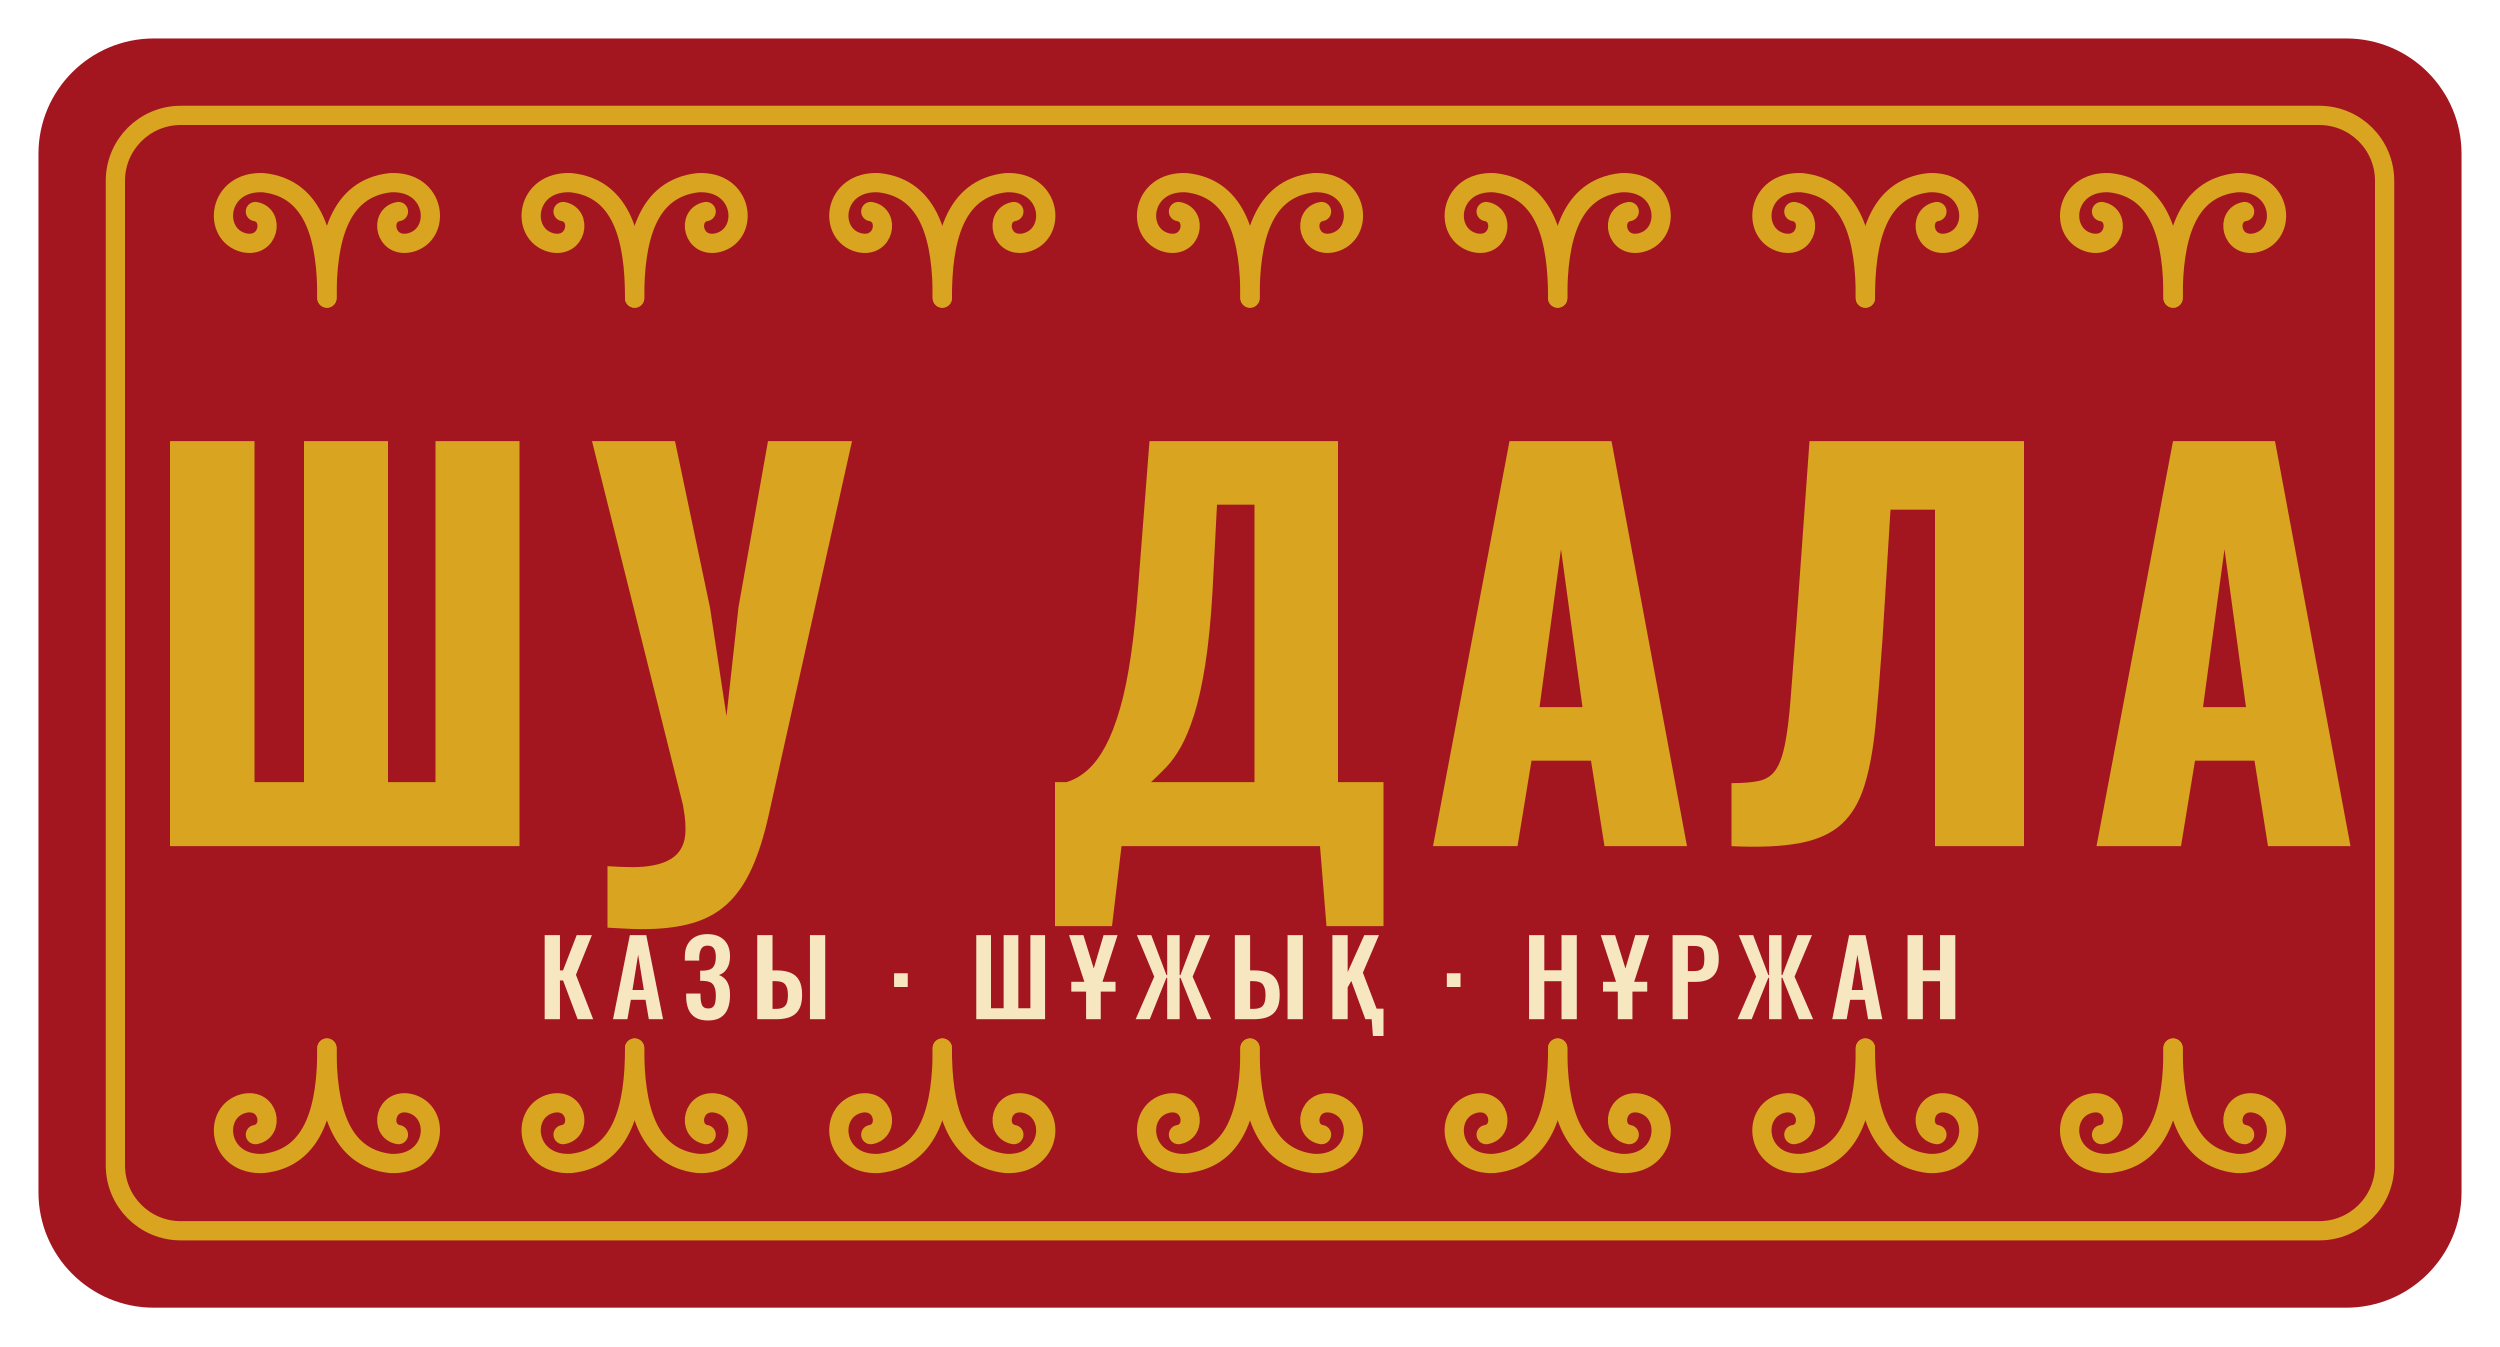
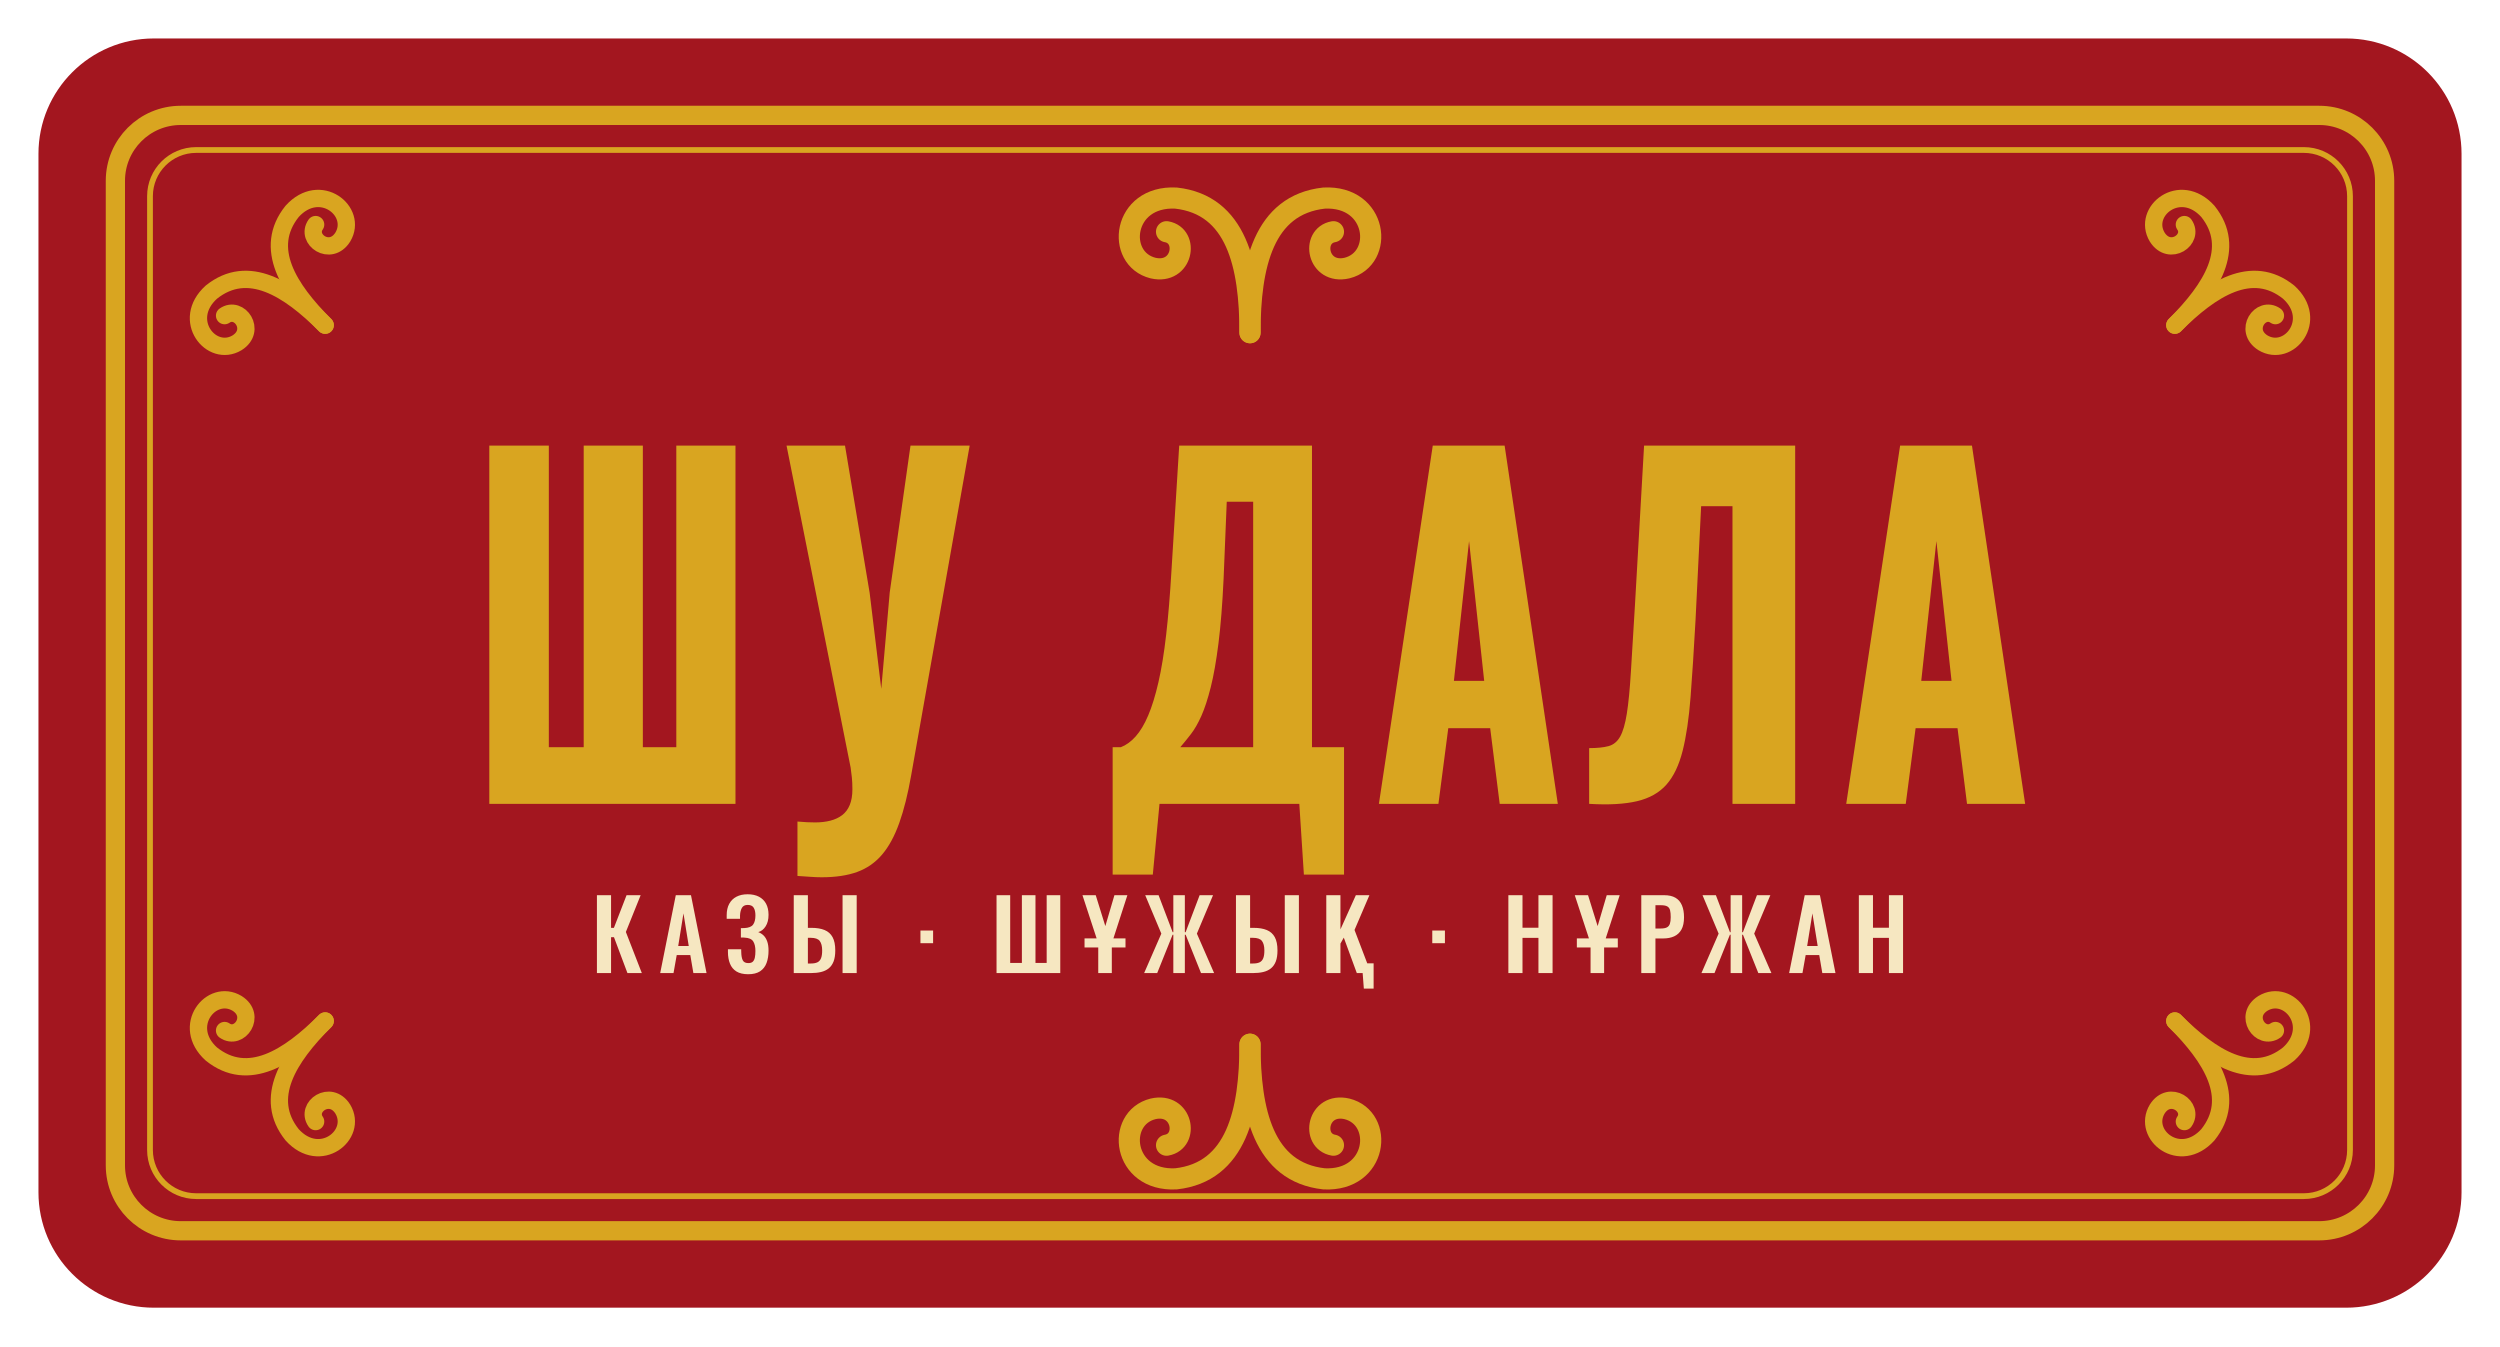
<svg xmlns="http://www.w3.org/2000/svg" viewBox="0 0 1300 700" width="1300" height="700">
  <rect x="20" y="20" width="1260" height="660" rx="60" fill="#A3161F" />
  <rect x="60" y="60" width="1180" height="580" rx="34" fill="none" stroke="#D9A520" stroke-width="10" />
-   <path d="M170 155.0 C170 125 164.0 98.0 137.0 95.0 C113.0 93.8 110.0 122.0 126.8 126.2 C140.0 129.2 143.0 111.8 132.8 110.0" fill="none" stroke="#D9A520" stroke-width="10" stroke-linecap="round" />
-   <path d="M170 155.0 C170 125 176.0 98.0 203.0 95.0 C227.0 93.8 230.0 122.0 213.2 126.2 C200.0 129.2 197.0 111.8 207.2 110.0" fill="none" stroke="#D9A520" stroke-width="10" stroke-linecap="round" />
-   <g transform="rotate(180 170 575)">
-     <path d="M170 605.0 C170 575 164.0 548.0 137.0 545.0 C113.0 543.8 110.0 572.0 126.8 576.2 C140.0 579.2 143.0 561.8 132.8 560.0" fill="none" stroke="#D9A520" stroke-width="10" stroke-linecap="round" />
-     <path d="M170 605.0 C170 575 176.0 548.0 203.0 545.0 C227.0 543.8 230.0 572.0 213.2 576.2 C200.0 579.2 197.0 561.8 207.2 560.0" fill="none" stroke="#D9A520" stroke-width="10" stroke-linecap="round" />
+   <rect x="78" y="78" width="1144" height="544" rx="24" fill="none" stroke="#D9A520" stroke-width="3" />
+   <g transform="rotate(-45 150 150)">
+     <path d="M150 177.0 C150 150 144.6 125.7 120.3 123.0 C98.7 121.92 96.0 147.3 111.12 151.08 C123.0 153.78 125.7 138.12 116.52 136.5" fill="none" stroke="#D9A520" stroke-width="9" stroke-linecap="round" />
+     <path d="M150 177.0 C150 150 155.4 125.7 179.7 123.0 C201.3 121.92 204.0 147.3 188.88 151.08 C177.0 153.78 174.3 138.12 183.48 136.5" fill="none" stroke="#D9A520" stroke-width="9" stroke-linecap="round" />
  </g>
-   <path d="M330 155.0 C330 125 324.0 98.0 297.0 95.0 C273.0 93.8 270.0 122.0 286.8 126.2 C300.0 129.2 303.0 111.8 292.8 110.0" fill="none" stroke="#D9A520" stroke-width="10" stroke-linecap="round" />
-   <path d="M330 155.0 C330 125 336.0 98.0 363.0 95.0 C387.0 93.8 390.0 122.0 373.2 126.2 C360.0 129.2 357.0 111.8 367.2 110.0" fill="none" stroke="#D9A520" stroke-width="10" stroke-linecap="round" />
-   <g transform="rotate(180 330 575)">
-     <path d="M330 605.0 C330 575 324.0 548.0 297.0 545.0 C273.0 543.8 270.0 572.0 286.8 576.2 C300.0 579.2 303.0 561.8 292.8 560.0" fill="none" stroke="#D9A520" stroke-width="10" stroke-linecap="round" />
-     <path d="M330 605.0 C330 575 336.0 548.0 363.0 545.0 C387.0 543.8 390.0 572.0 373.2 576.2 C360.0 579.2 357.0 561.8 367.2 560.0" fill="none" stroke="#D9A520" stroke-width="10" stroke-linecap="round" />
+   <g transform="rotate(45 1150 150)">
+     <path d="M1150 177.0 C1150 150 1144.6 125.7 1120.3 123.0 C1098.7 121.92 1096.0 147.3 1111.12 151.08 C1123.0 153.78 1125.7 138.12 1116.52 136.5" fill="none" stroke="#D9A520" stroke-width="9" stroke-linecap="round" />
+     <path d="M1150 177.0 C1150 150 1155.4 125.7 1179.7 123.0 C1201.3 121.92 1204.0 147.3 1188.88 151.08 C1177.0 153.78 1174.3 138.12 1183.48 136.5" fill="none" stroke="#D9A520" stroke-width="9" stroke-linecap="round" />
  </g>
-   <path d="M490 155.0 C490 125 484.0 98.0 457.0 95.0 C433.0 93.8 430.0 122.0 446.8 126.2 C460.0 129.2 463.0 111.8 452.8 110.0" fill="none" stroke="#D9A520" stroke-width="10" stroke-linecap="round" />
-   <path d="M490 155.0 C490 125 496.0 98.0 523.0 95.0 C547.0 93.8 550.0 122.0 533.2 126.2 C520.0 129.2 517.0 111.8 527.2 110.0" fill="none" stroke="#D9A520" stroke-width="10" stroke-linecap="round" />
-   <g transform="rotate(180 490 575)">
-     <path d="M490 605.0 C490 575 484.0 548.0 457.0 545.0 C433.0 543.8 430.0 572.0 446.8 576.2 C460.0 579.2 463.0 561.8 452.8 560.0" fill="none" stroke="#D9A520" stroke-width="10" stroke-linecap="round" />
-     <path d="M490 605.0 C490 575 496.0 548.0 523.0 545.0 C547.0 543.8 550.0 572.0 533.2 576.2 C520.0 579.2 517.0 561.8 527.2 560.0" fill="none" stroke="#D9A520" stroke-width="10" stroke-linecap="round" />
+   <g transform="rotate(135 1150 550)">
+     <path d="M1150 577.0 C1150 550 1144.6 525.7 1120.3 523.0 C1098.7 521.92 1096.0 547.3 1111.12 551.08 C1123.0 553.78 1125.7 538.12 1116.52 536.5" fill="none" stroke="#D9A520" stroke-width="9" stroke-linecap="round" />
+     <path d="M1150 577.0 C1150 550 1155.4 525.7 1179.7 523.0 C1201.3 521.92 1204.0 547.3 1188.88 551.08 C1177.0 553.78 1174.3 538.12 1183.48 536.5" fill="none" stroke="#D9A520" stroke-width="9" stroke-linecap="round" />
  </g>
-   <path d="M650 155.0 C650 125 644.0 98.0 617.0 95.0 C593.0 93.8 590.0 122.0 606.8 126.2 C620.0 129.2 623.0 111.8 612.8 110.0" fill="none" stroke="#D9A520" stroke-width="10" stroke-linecap="round" />
-   <path d="M650 155.0 C650 125 656.0 98.0 683.0 95.0 C707.0 93.8 710.0 122.0 693.2 126.2 C680.0 129.2 677.0 111.8 687.2 110.0" fill="none" stroke="#D9A520" stroke-width="10" stroke-linecap="round" />
-   <g transform="rotate(180 650 575)">
-     <path d="M650 605.0 C650 575 644.0 548.0 617.0 545.0 C593.0 543.8 590.0 572.0 606.8 576.2 C620.0 579.2 623.0 561.8 612.8 560.0" fill="none" stroke="#D9A520" stroke-width="10" stroke-linecap="round" />
-     <path d="M650 605.0 C650 575 656.0 548.0 683.0 545.0 C707.0 543.8 710.0 572.0 693.2 576.2 C680.0 579.2 677.0 561.8 687.2 560.0" fill="none" stroke="#D9A520" stroke-width="10" stroke-linecap="round" />
+   <g transform="rotate(-135 150 550)">
+     <path d="M150 577.0 C150 550 144.6 525.7 120.3 523.0 C98.7 521.92 96.0 547.3 111.12 551.08 C123.0 553.78 125.7 538.12 116.52 536.5" fill="none" stroke="#D9A520" stroke-width="9" stroke-linecap="round" />
+     <path d="M150 577.0 C150 550 155.4 525.7 179.7 523.0 C201.3 521.92 204.0 547.3 188.88 551.08 C177.0 553.78 174.3 538.12 183.48 536.5" fill="none" stroke="#D9A520" stroke-width="9" stroke-linecap="round" />
  </g>
-   <path d="M810 155.0 C810 125 804.0 98.0 777.0 95.0 C753.0 93.8 750.0 122.0 766.8 126.2 C780.0 129.2 783.0 111.8 772.8 110.0" fill="none" stroke="#D9A520" stroke-width="10" stroke-linecap="round" />
-   <path d="M810 155.0 C810 125 816.0 98.0 843.0 95.0 C867.0 93.8 870.0 122.0 853.2 126.2 C840.0 129.2 837.0 111.8 847.2 110.0" fill="none" stroke="#D9A520" stroke-width="10" stroke-linecap="round" />
-   <g transform="rotate(180 810 575)">
-     <path d="M810 605.0 C810 575 804.0 548.0 777.0 545.0 C753.0 543.8 750.0 572.0 766.8 576.2 C780.0 579.2 783.0 561.8 772.8 560.0" fill="none" stroke="#D9A520" stroke-width="10" stroke-linecap="round" />
-     <path d="M810 605.0 C810 575 816.0 548.0 843.0 545.0 C867.0 543.8 870.0 572.0 853.2 576.2 C840.0 579.2 837.0 561.8 847.2 560.0" fill="none" stroke="#D9A520" stroke-width="10" stroke-linecap="round" />
+   <rect x="520.0" y="125" width="260" height="6" fill="#A3161F" />
+   <g transform="rotate(0 650.0 128)">
+     <path d="M650.0 173.0 C650.0 138 643.0 106.5 611.5 103.0 C583.5 101.6 580.0 134.5 599.6 139.4 C615.0 142.9 618.5 122.6 606.6 120.5" fill="none" stroke="#D9A520" stroke-width="11" stroke-linecap="round" />
+     <path d="M650.0 173.0 C650.0 138 657.0 106.5 688.5 103.0 C716.5 101.6 720.0 134.5 700.4 139.4 C685.0 142.9 681.5 122.6 693.4 120.5" fill="none" stroke="#D9A520" stroke-width="11" stroke-linecap="round" />
  </g>
-   <path d="M970 155.0 C970 125 964.0 98.0 937.0 95.0 C913.0 93.8 910.0 122.0 926.8 126.2 C940.0 129.2 943.0 111.8 932.8 110.0" fill="none" stroke="#D9A520" stroke-width="10" stroke-linecap="round" />
-   <path d="M970 155.0 C970 125 976.0 98.0 1003.0 95.0 C1027.0 93.8 1030.0 122.0 1013.2 126.2 C1000.0 129.2 997.0 111.8 1007.2 110.0" fill="none" stroke="#D9A520" stroke-width="10" stroke-linecap="round" />
-   <g transform="rotate(180 970 575)">
-     <path d="M970 605.0 C970 575 964.0 548.0 937.0 545.0 C913.0 543.8 910.0 572.0 926.8 576.2 C940.0 579.2 943.0 561.8 932.8 560.0" fill="none" stroke="#D9A520" stroke-width="10" stroke-linecap="round" />
-     <path d="M970 605.0 C970 575 976.0 548.0 1003.0 545.0 C1027.0 543.8 1030.0 572.0 1013.2 576.2 C1000.0 579.2 997.0 561.8 1007.2 560.0" fill="none" stroke="#D9A520" stroke-width="10" stroke-linecap="round" />
+   <rect x="520.0" y="585" width="260" height="6" fill="#A3161F" />
+   <g transform="rotate(180 650.0 588)">
+     <path d="M650.0 633.0 C650.0 598 643.0 566.5 611.5 563.0 C583.5 561.6 580.0 594.5 599.6 599.4 C615.0 602.9 618.5 582.6 606.6 580.5" fill="none" stroke="#D9A520" stroke-width="11" stroke-linecap="round" />
+     <path d="M650.0 633.0 C650.0 598 657.0 566.5 688.5 563.0 C716.5 561.6 720.0 594.5 700.4 599.4 C685.0 602.9 681.5 582.6 693.4 580.5" fill="none" stroke="#D9A520" stroke-width="11" stroke-linecap="round" />
  </g>
-   <path d="M1130 155.0 C1130 125 1124.0 98.0 1097.0 95.0 C1073.0 93.8 1070.0 122.0 1086.8 126.2 C1100.0 129.2 1103.0 111.8 1092.8 110.0" fill="none" stroke="#D9A520" stroke-width="10" stroke-linecap="round" />
-   <path d="M1130 155.0 C1130 125 1136.0 98.0 1163.0 95.0 C1187.0 93.8 1190.0 122.0 1173.2 126.2 C1160.0 129.2 1157.0 111.8 1167.2 110.0" fill="none" stroke="#D9A520" stroke-width="10" stroke-linecap="round" />
-   <g transform="rotate(180 1130 575)">
-     <path d="M1130 605.0 C1130 575 1124.0 548.0 1097.0 545.0 C1073.0 543.8 1070.0 572.0 1086.8 576.2 C1100.0 579.2 1103.0 561.8 1092.8 560.0" fill="none" stroke="#D9A520" stroke-width="10" stroke-linecap="round" />
-     <path d="M1130 605.0 C1130 575 1136.0 548.0 1163.0 545.0 C1187.0 543.8 1190.0 572.0 1173.2 576.2 C1160.0 579.2 1157.0 561.8 1167.2 560.0" fill="none" stroke="#D9A520" stroke-width="10" stroke-linecap="round" />
-   </g>
-   <path d="M88.4 440V229.4H132.34V406.72H158.08V229.4H201.76V406.72H226.46V229.4H270.14V440ZM315.9 482.38V450.4Q319.54 450.66 322.79 450.79Q326.04 450.92 328.9 450.92Q335.14 450.92 340.21 449.88Q345.28 448.84 348.92 446.63Q352.56 444.42 354.51 440.65Q356.46 436.88 356.46 431.42Q356.46 427.52 356.07 424.53Q355.68 421.54 355.16 418.68L307.84 229.4H351L369.2 315.98L377.78 372.4L384.02 315.72L399.36 229.4H443.04L399.88 423.1Q396.24 439.74 391.04 451.31Q385.84 462.88 378.3 469.9Q370.76 476.92 359.97 480.04Q349.18 483.16 333.84 483.16Q329.94 483.16 325.52 482.9Q321.1 482.64 315.9 482.38ZM548.6 481.6V406.72H554.58Q560.56 404.9 565.63 400.35Q570.7 395.8 574.86 388Q579.02 380.2 582.4 368.5Q585.78 356.8 588.12 340.55Q590.46 324.3 592.02 302.98L597.74 229.4H695.76V406.72H719.42V481.6H689.78L686.4 440H583.18L578.24 481.6ZM598.52 406.72H652.34V262.42H632.84L630.5 307.66Q629.2 330.02 626.73 345.62Q624.26 361.22 621.01 371.49Q617.76 381.76 614.12 388.26Q610.48 394.76 606.45 398.92Q602.42 403.08 598.52 406.72ZM745.16 440 784.94 229.4H837.98L877.24 440H834.34L827.32 395.54H796.38L789.1 440ZM800.54 367.72H822.9L811.72 285.56ZM900.38 440V407.24Q909.22 407.24 914.68 406.07Q920.14 404.9 923.26 400.48Q926.38 396.06 928.2 386.96Q930.02 377.86 931.19 362.52Q932.36 347.18 934.18 323.52L940.94 229.4H1052.48V440H1006.2V265.02H983.06L978.9 332.36Q977.08 358.36 975.26 377.21Q973.44 396.06 969.41 408.8Q965.38 421.54 957.45 428.69Q949.52 435.84 935.74 438.44Q921.96 441.04 900.38 440ZM1090.18 440 1129.96 229.4H1183L1222.26 440H1179.36L1172.34 395.54H1141.4L1134.12 440ZM1145.56 367.72H1167.92L1156.74 285.56Z" fill="#D9A520" />
-   <path d="M283.23 530V486.26H291.17V504.61H292.77L299.88 486.26H307.79L299.49 506.91L308.45 530H300.37L292.8 509.84H291.17V530ZM318.77 530 327.52 486.26H336.06L344.79 530H337.39L335.67 519.9H328.04L326.25 530ZM328.88 514.81H334.81L331.83 496.46ZM368.2 530.65Q364.1 530.65 361.6 529.11Q359.1 527.56 357.95 524.73Q356.81 521.9 356.81 518.14V516.63H364.26Q364.26 516.86 364.26 517.34Q364.26 517.81 364.29 518.22Q364.34 521.25 365.14 522.83Q365.95 524.4 368.28 524.4Q369.94 524.4 370.78 523.58Q371.63 522.76 371.93 521.23Q372.24 519.7 372.24 517.55Q372.24 514.2 371.01 512.23Q369.78 510.25 366.15 510.09Q366.02 510.04 365.66 510.04Q365.31 510.04 364.89 510.04Q364.47 510.04 364.09 510.04V504.75Q364.39 504.75 364.72 504.75Q365.06 504.75 365.4 504.74Q365.74 504.73 365.99 504.73Q369.64 504.57 370.94 502.78Q372.24 500.99 372.24 497.61Q372.24 494.87 371.28 493.29Q370.31 491.72 367.93 491.72Q365.62 491.72 364.67 493.34Q363.72 494.95 363.59 497.59Q363.59 497.8 363.59 498.37Q363.59 498.95 363.59 499.52H356.11V497.45Q356.11 493.72 357.53 491.11Q358.96 488.5 361.58 487.12Q364.2 485.74 367.85 485.74Q371.58 485.74 374.2 487.11Q376.82 488.47 378.22 491.04Q379.61 493.6 379.61 497.31Q379.61 501.19 377.98 503.75Q376.35 506.3 373.82 507Q375.54 507.62 376.85 508.9Q378.15 510.18 378.88 512.27Q379.61 514.36 379.61 517.41Q379.61 521.35 378.49 524.35Q377.37 527.35 374.85 529Q372.34 530.65 368.2 530.65ZM393.77 530V486.26H401.71V504.6H403.66Q408.11 504.6 411.09 505.83Q414.07 507.06 415.58 509.83Q417.09 512.6 417.09 517.29Q417.09 520.99 416.16 523.44Q415.22 525.88 413.42 527.34Q411.62 528.79 409.1 529.4Q406.58 530 403.35 530ZM401.71 524.62H403.37Q405.66 524.62 407.05 523.96Q408.44 523.3 409.1 521.66Q409.75 520.02 409.72 517.15Q409.69 513.73 408.36 511.96Q407.02 510.2 403.27 510.2H401.71ZM421.18 530V486.26H429.12V530ZM464.92 513.23V506.11H472.03V513.23ZM507.66 530V486.26H515.32V524.29H521.89V486.26H529.53V524.29H535.81V486.26H543.44V530ZM557.08 515.62V510.54H580.08V515.62ZM564.77 530V513.3L555.91 486.26H563.36L568.75 503.61L573.86 486.26H581.14L572.39 513.3V530ZM590.55 530 600.2 507.84 591.16 486.26H598.66L606.56 507.04H606.94V486.26H613.41V507.04H613.84L621.71 486.26H629.24L620.17 507.84L629.85 530H622.49L613.87 508.46H613.41V530H606.94V508.46H606.53L597.88 530ZM642.12 530V486.26H650.06V504.6H652.01Q656.45 504.6 659.43 505.83Q662.41 507.06 663.93 509.83Q665.44 512.6 665.44 517.29Q665.44 520.99 664.5 523.44Q663.57 525.88 661.77 527.34Q659.97 528.79 657.45 529.4Q654.92 530 651.69 530ZM650.06 524.62H651.72Q654 524.62 655.39 523.96Q656.79 523.3 657.44 521.66Q658.1 520.02 658.07 517.15Q658.04 513.73 656.7 511.96Q655.37 510.2 651.61 510.2H650.06ZM669.53 530V486.26H677.47V530ZM692.85 530V486.26H700.79V505.47L709.44 486.26H717.06L708.7 505.79L717.93 530H709.99L702.68 510.09L700.79 513.44V530ZM713.92 538.72 712.86 524.51H719.42V538.72ZM711.18 524.51H716.9V530H711.18ZM752.36 513.23V506.11H759.47V513.23ZM795.1 530V486.26H803.04V504.55H811.99V486.26H819.93V530H811.99V510.23H803.04V530ZM833.56 515.62V510.54H856.56V515.62ZM841.25 530V513.3L832.39 486.26H839.84L845.23 503.61L850.34 486.26H857.62L848.87 513.3V530ZM869.75 530V486.26H882.58Q886.53 486.26 888.97 487.72Q891.42 489.18 892.58 491.95Q893.75 494.72 893.75 498.66Q893.75 502.95 892.29 505.56Q890.84 508.17 888.21 509.37Q885.59 510.56 882.02 510.56H877.69V530ZM877.69 504.96H880.72Q882.92 504.96 884.13 504.34Q885.33 503.72 885.8 502.33Q886.27 500.94 886.27 498.61Q886.27 496.23 885.92 494.76Q885.57 493.3 884.39 492.59Q883.21 491.89 880.72 491.89H877.69ZM903.53 530 913.18 507.84 904.14 486.26H911.64L919.54 507.04H919.92V486.26H926.39V507.04H926.82L934.7 486.26H942.23L933.16 507.84L942.83 530H935.48L926.85 508.46H926.39V530H919.92V508.46H919.52L910.87 530ZM952.78 530 961.54 486.26H970.07L978.8 530H971.41L969.69 519.9H962.06L960.26 530ZM962.9 514.81H968.82L965.85 496.46ZM991.93 530V486.26H999.87V504.55H1008.82V486.26H1016.76V530H1008.82V510.23H999.87V530Z" fill="#F6E7C1" />
+   <path d="M254.44 418V231.7H285.39V388.56H303.52V231.7H334.28V388.56H351.68V231.7H382.45V418ZM414.68 455.49V427.2Q417.24 427.43 419.53 427.55Q421.82 427.66 423.83 427.66Q428.23 427.66 431.8 426.74Q435.37 425.82 437.93 423.87Q440.5 421.91 441.87 418.58Q443.25 415.24 443.25 410.41Q443.25 406.96 442.97 404.31Q442.7 401.67 442.33 399.14L409 231.7H439.4L452.22 308.29L458.26 358.2L462.66 308.06L473.46 231.7H504.23L473.83 403.05Q471.26 417.77 467.6 428Q463.94 438.24 458.63 444.45Q453.32 450.66 445.72 453.42Q438.12 456.18 427.31 456.18Q424.57 456.18 421.45 455.95Q418.34 455.72 414.68 455.49ZM578.58 454.8V388.56H582.79Q587 386.95 590.57 382.92Q594.15 378.9 597.08 372Q600.01 365.1 602.39 354.75Q604.77 344.4 606.41 330.02Q608.06 315.65 609.16 296.79L613.19 231.7H682.23V388.56H698.9V454.8H678.02L675.64 418H602.94L599.46 454.8ZM613.74 388.56H651.65V260.91H637.91L636.27 300.93Q635.35 320.71 633.61 334.51Q631.87 348.31 629.58 357.39Q627.29 366.48 624.73 372.23Q622.16 377.98 619.33 381.66Q616.49 385.34 613.74 388.56ZM717.03 418 745.04 231.7H782.4L810.06 418H779.84L774.9 378.67H753.1L747.98 418ZM756.03 354.06H771.78L763.91 281.38ZM826.36 418V389.02Q832.58 389.02 836.43 387.99Q840.27 386.95 842.47 383.04Q844.67 379.13 845.95 371.08Q847.23 363.03 848.06 349.46Q848.88 335.89 850.16 314.96L854.92 231.7H933.49V418H900.89V263.21H884.59L881.66 322.78Q880.38 345.78 879.1 362.45Q877.81 379.13 874.98 390.4Q872.14 401.67 866.55 408Q860.97 414.32 851.26 416.62Q841.55 418.92 826.36 418ZM960.04 418 988.06 231.7H1025.42L1053.07 418H1022.85L1017.91 378.67H996.12L990.99 418ZM999.05 354.06H1014.8L1006.92 281.38Z" fill="#D9A520" />
+   <path d="M310.4 506V465.5H317.75V482.49H319.23L325.81 465.5H333.14L325.45 484.62L333.75 506H326.27L319.26 487.33H317.75V506ZM343.3 506 351.41 465.5H359.31L367.4 506H360.55L358.96 496.65H351.89L350.23 506ZM352.67 491.93H358.15L355.4 474.95ZM389.07 506.6Q385.28 506.6 382.96 505.17Q380.65 503.74 379.59 501.12Q378.53 498.5 378.53 495.02V493.62H385.43Q385.43 493.84 385.43 494.28Q385.43 494.72 385.45 495.09Q385.5 497.9 386.24 499.36Q386.99 500.81 389.15 500.81Q390.69 500.81 391.47 500.06Q392.25 499.3 392.53 497.88Q392.82 496.46 392.82 494.47Q392.82 491.37 391.68 489.54Q390.53 487.71 387.18 487.57Q387.05 487.52 386.73 487.52Q386.4 487.52 386.01 487.52Q385.62 487.52 385.26 487.52V482.62Q385.54 482.62 385.86 482.62Q386.17 482.62 386.48 482.61Q386.8 482.6 387.02 482.6Q390.41 482.45 391.61 480.79Q392.82 479.14 392.82 476.01Q392.82 473.47 391.92 472.01Q391.03 470.56 388.82 470.56Q386.69 470.56 385.81 472.05Q384.93 473.55 384.81 475.99Q384.81 476.19 384.81 476.72Q384.81 477.25 384.81 477.78H377.88V475.86Q377.88 472.4 379.2 469.99Q380.51 467.57 382.94 466.3Q385.37 465.02 388.75 465.02Q392.2 465.02 394.63 466.28Q397.06 467.55 398.35 469.92Q399.64 472.3 399.64 475.73Q399.64 479.33 398.13 481.69Q396.62 484.06 394.28 484.7Q395.87 485.28 397.08 486.46Q398.29 487.65 398.96 489.58Q399.64 491.51 399.64 494.34Q399.64 497.99 398.6 500.77Q397.56 503.55 395.23 505.08Q392.9 506.6 389.07 506.6ZM412.75 506V465.5H420.1V482.48H421.91Q426.03 482.48 428.79 483.62Q431.55 484.76 432.94 487.32Q434.34 489.89 434.34 494.23Q434.34 497.66 433.48 499.92Q432.61 502.19 430.95 503.54Q429.28 504.88 426.94 505.44Q424.61 506 421.62 506ZM420.1 501.02H421.64Q423.75 501.02 425.04 500.41Q426.33 499.79 426.94 498.27Q427.55 496.75 427.52 494.1Q427.5 490.93 426.26 489.3Q425.02 487.66 421.54 487.66H420.1ZM438.13 506V465.5H445.48V506ZM478.63 490.47V483.88H485.21V490.47ZM518.2 506V465.5H525.3V500.71H531.38V465.5H538.45V500.71H544.27V465.5H551.34V506ZM563.96 492.69V487.98H585.26V492.69ZM571.09 506V490.54L562.88 465.5H569.78L574.77 481.57L579.5 465.5H586.24L578.14 490.54V506ZM594.95 506 603.89 485.48 595.51 465.5H602.46L609.78 484.74H610.13V465.5H616.12V484.74H616.52L623.81 465.5H630.78L622.38 485.48L631.34 506H624.53L616.54 486.06H616.12V506H610.13V486.06H609.75L601.74 506ZM642.7 506V465.5H650.05V482.48H651.86Q655.98 482.48 658.74 483.62Q661.5 484.76 662.89 487.32Q664.29 489.89 664.29 494.23Q664.29 497.66 663.43 499.92Q662.56 502.19 660.9 503.54Q659.23 504.88 656.89 505.44Q654.56 506 651.57 506ZM650.05 501.02H651.59Q653.7 501.02 654.99 500.41Q656.28 499.79 656.89 498.27Q657.5 496.75 657.47 494.1Q657.45 490.93 656.21 489.3Q654.97 487.66 651.49 487.66H650.05ZM668.08 506V465.5H675.43V506ZM689.67 506V465.5H697.03V483.28L705.04 465.5H712.09L704.35 483.58L712.9 506H705.54L698.77 487.57L697.03 490.67V506ZM709.19 514.07 708.2 500.92H714.28V514.07ZM706.65 500.92H711.95V506H706.65ZM744.78 490.47V483.88H751.36V490.47ZM784.35 506V465.5H791.7V482.43H799.99V465.5H807.34V506H799.99V487.7H791.7V506ZM819.96 492.69V487.98H841.26V492.69ZM827.09 506V490.54L818.88 465.5H825.78L830.77 481.57L835.5 465.5H842.24L834.14 490.54V506ZM853.47 506V465.5H865.35Q869 465.5 871.27 466.85Q873.54 468.2 874.61 470.77Q875.69 473.33 875.69 476.98Q875.69 480.96 874.35 483.37Q873 485.79 870.57 486.89Q868.14 488 864.84 488H860.83V506ZM860.83 482.82H863.63Q865.67 482.82 866.79 482.24Q867.9 481.66 868.33 480.38Q868.77 479.1 868.77 476.93Q868.77 474.73 868.44 473.37Q868.12 472.01 867.03 471.36Q865.94 470.71 863.63 470.71H860.83ZM884.75 506 893.69 485.48 885.31 465.5H892.26L899.58 484.74H899.93V465.5H905.92V484.74H906.32L913.61 465.5H920.58L912.18 485.48L921.14 506H914.33L906.34 486.06H905.92V506H899.93V486.06H899.55L891.54 506ZM930.35 506 938.46 465.5H946.36L954.45 506H947.6L946.01 496.65H938.94L937.28 506ZM939.72 491.93H945.2L942.45 474.95ZM966.6 506V465.5H973.95V482.43H982.24V465.5H989.59V506H982.24V487.7H973.95V506Z" fill="#F6E7C1" />
</svg>
